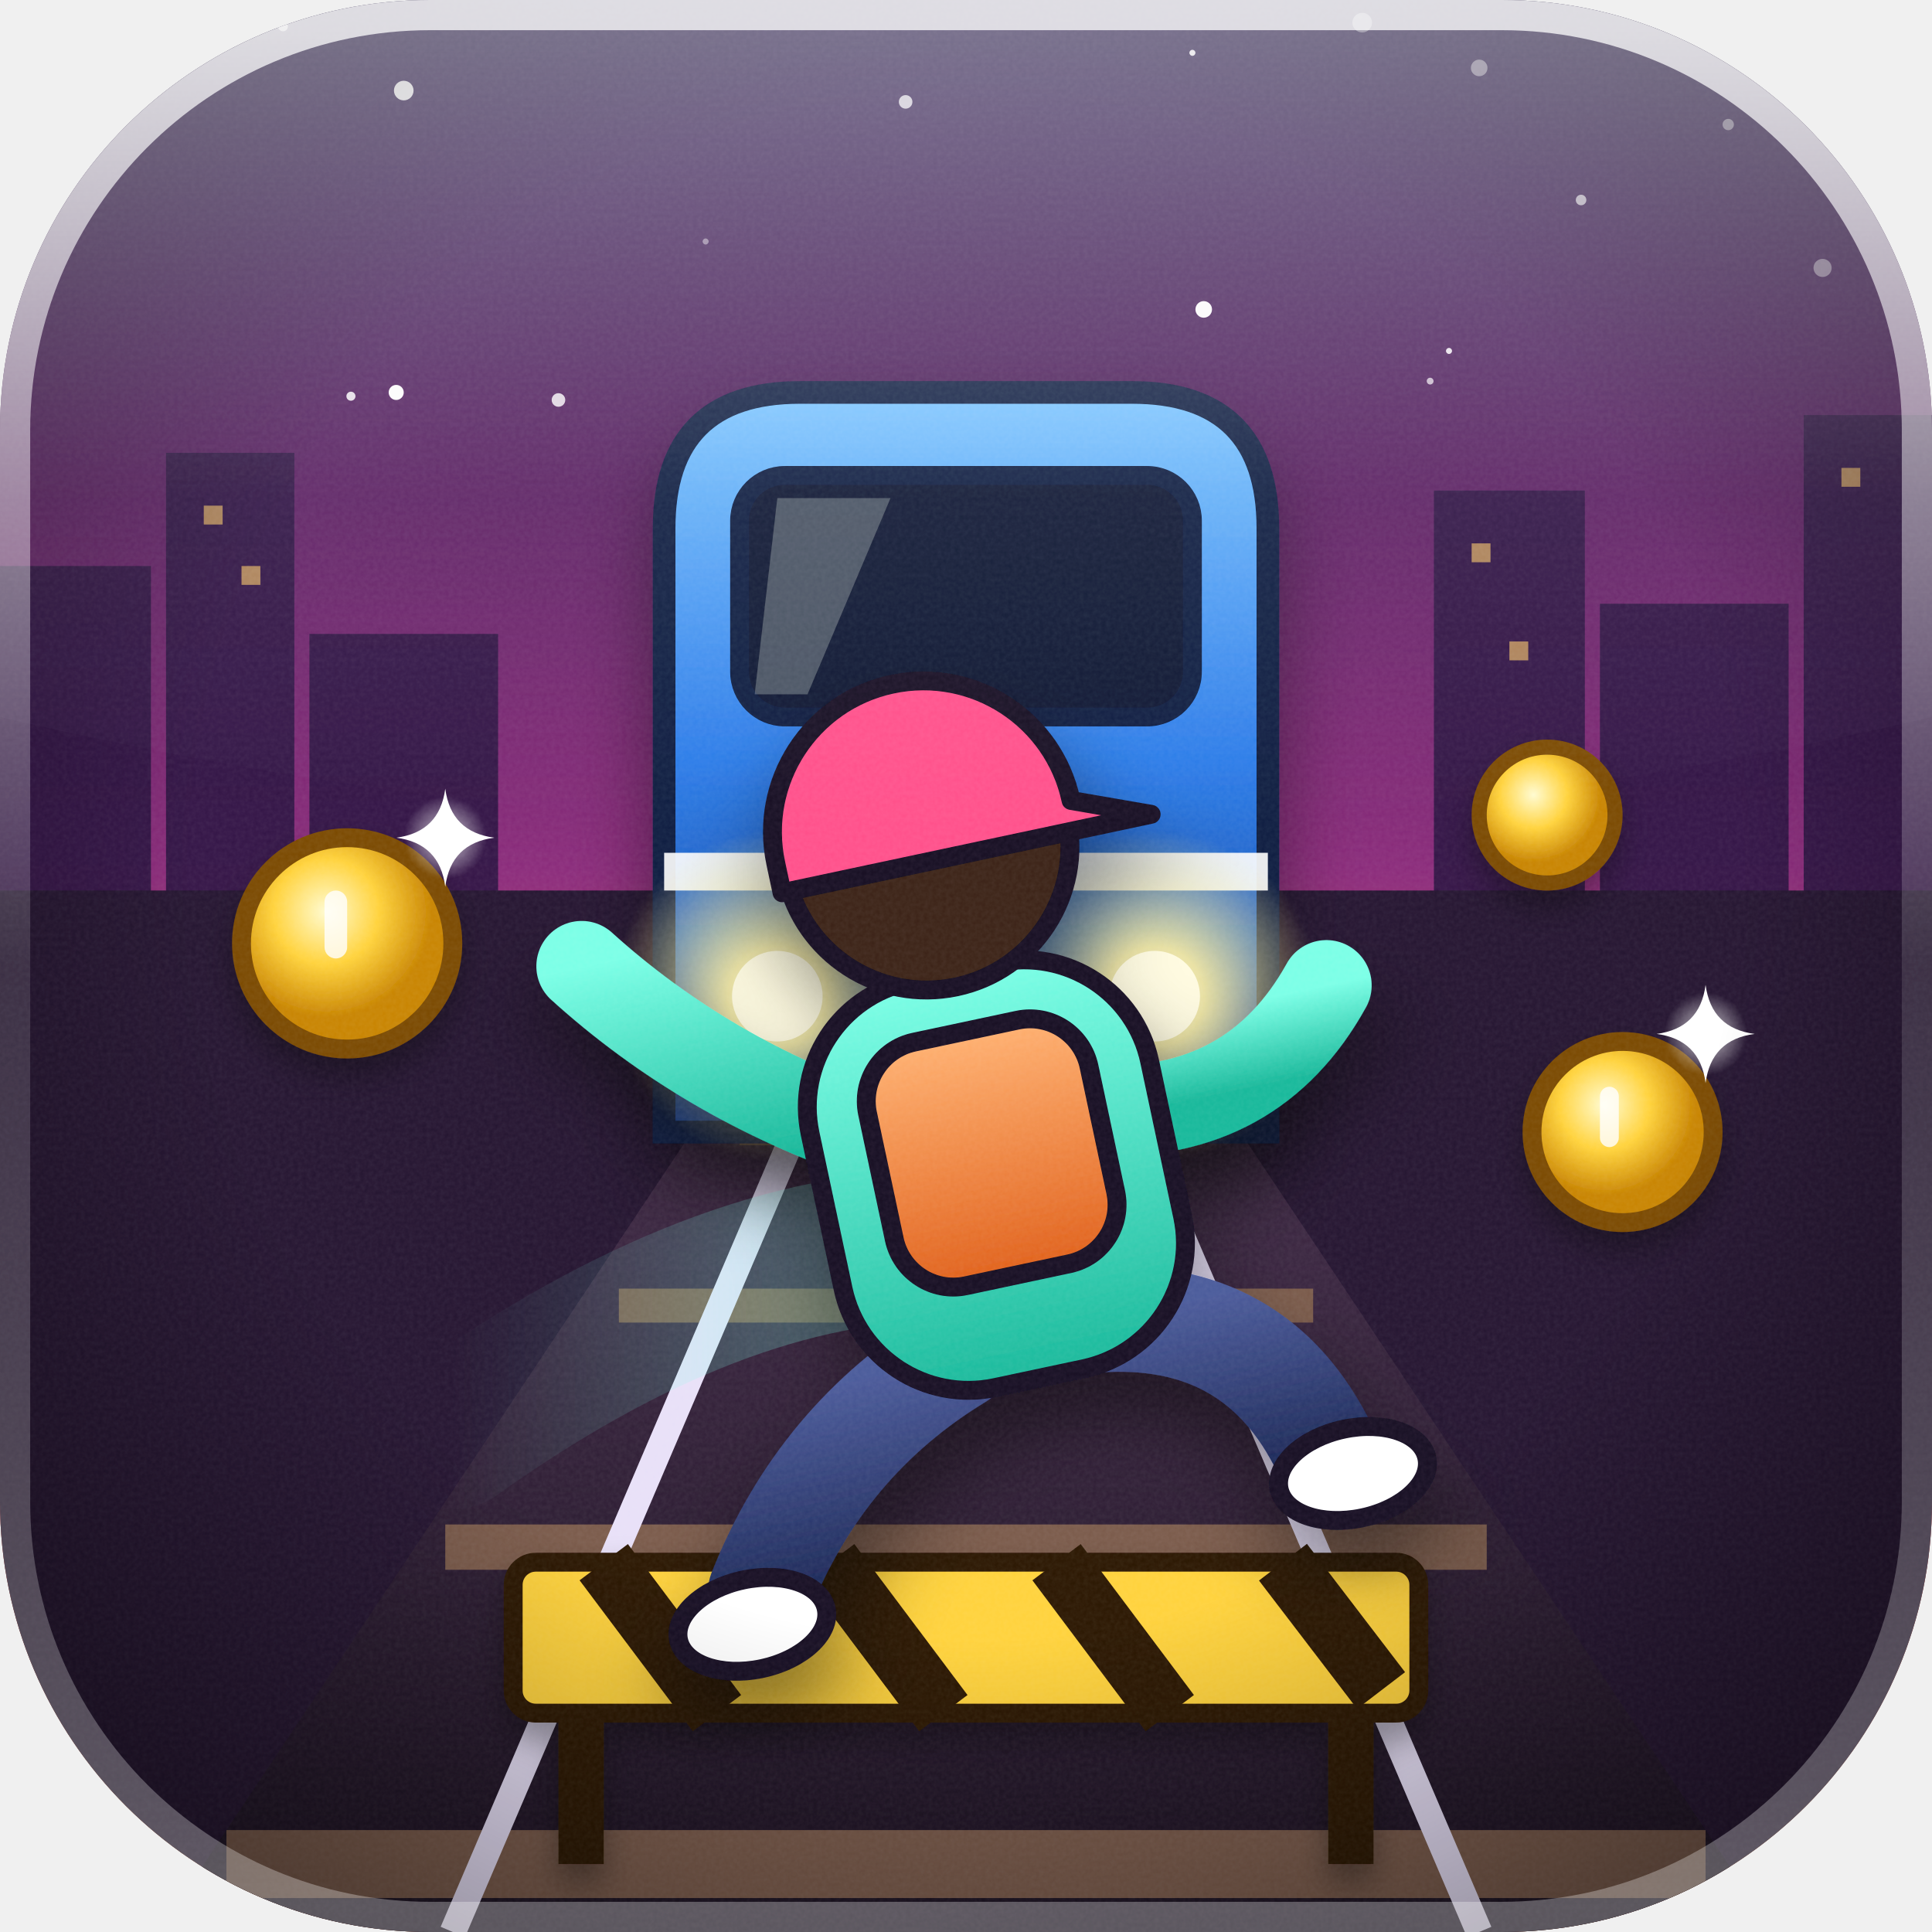
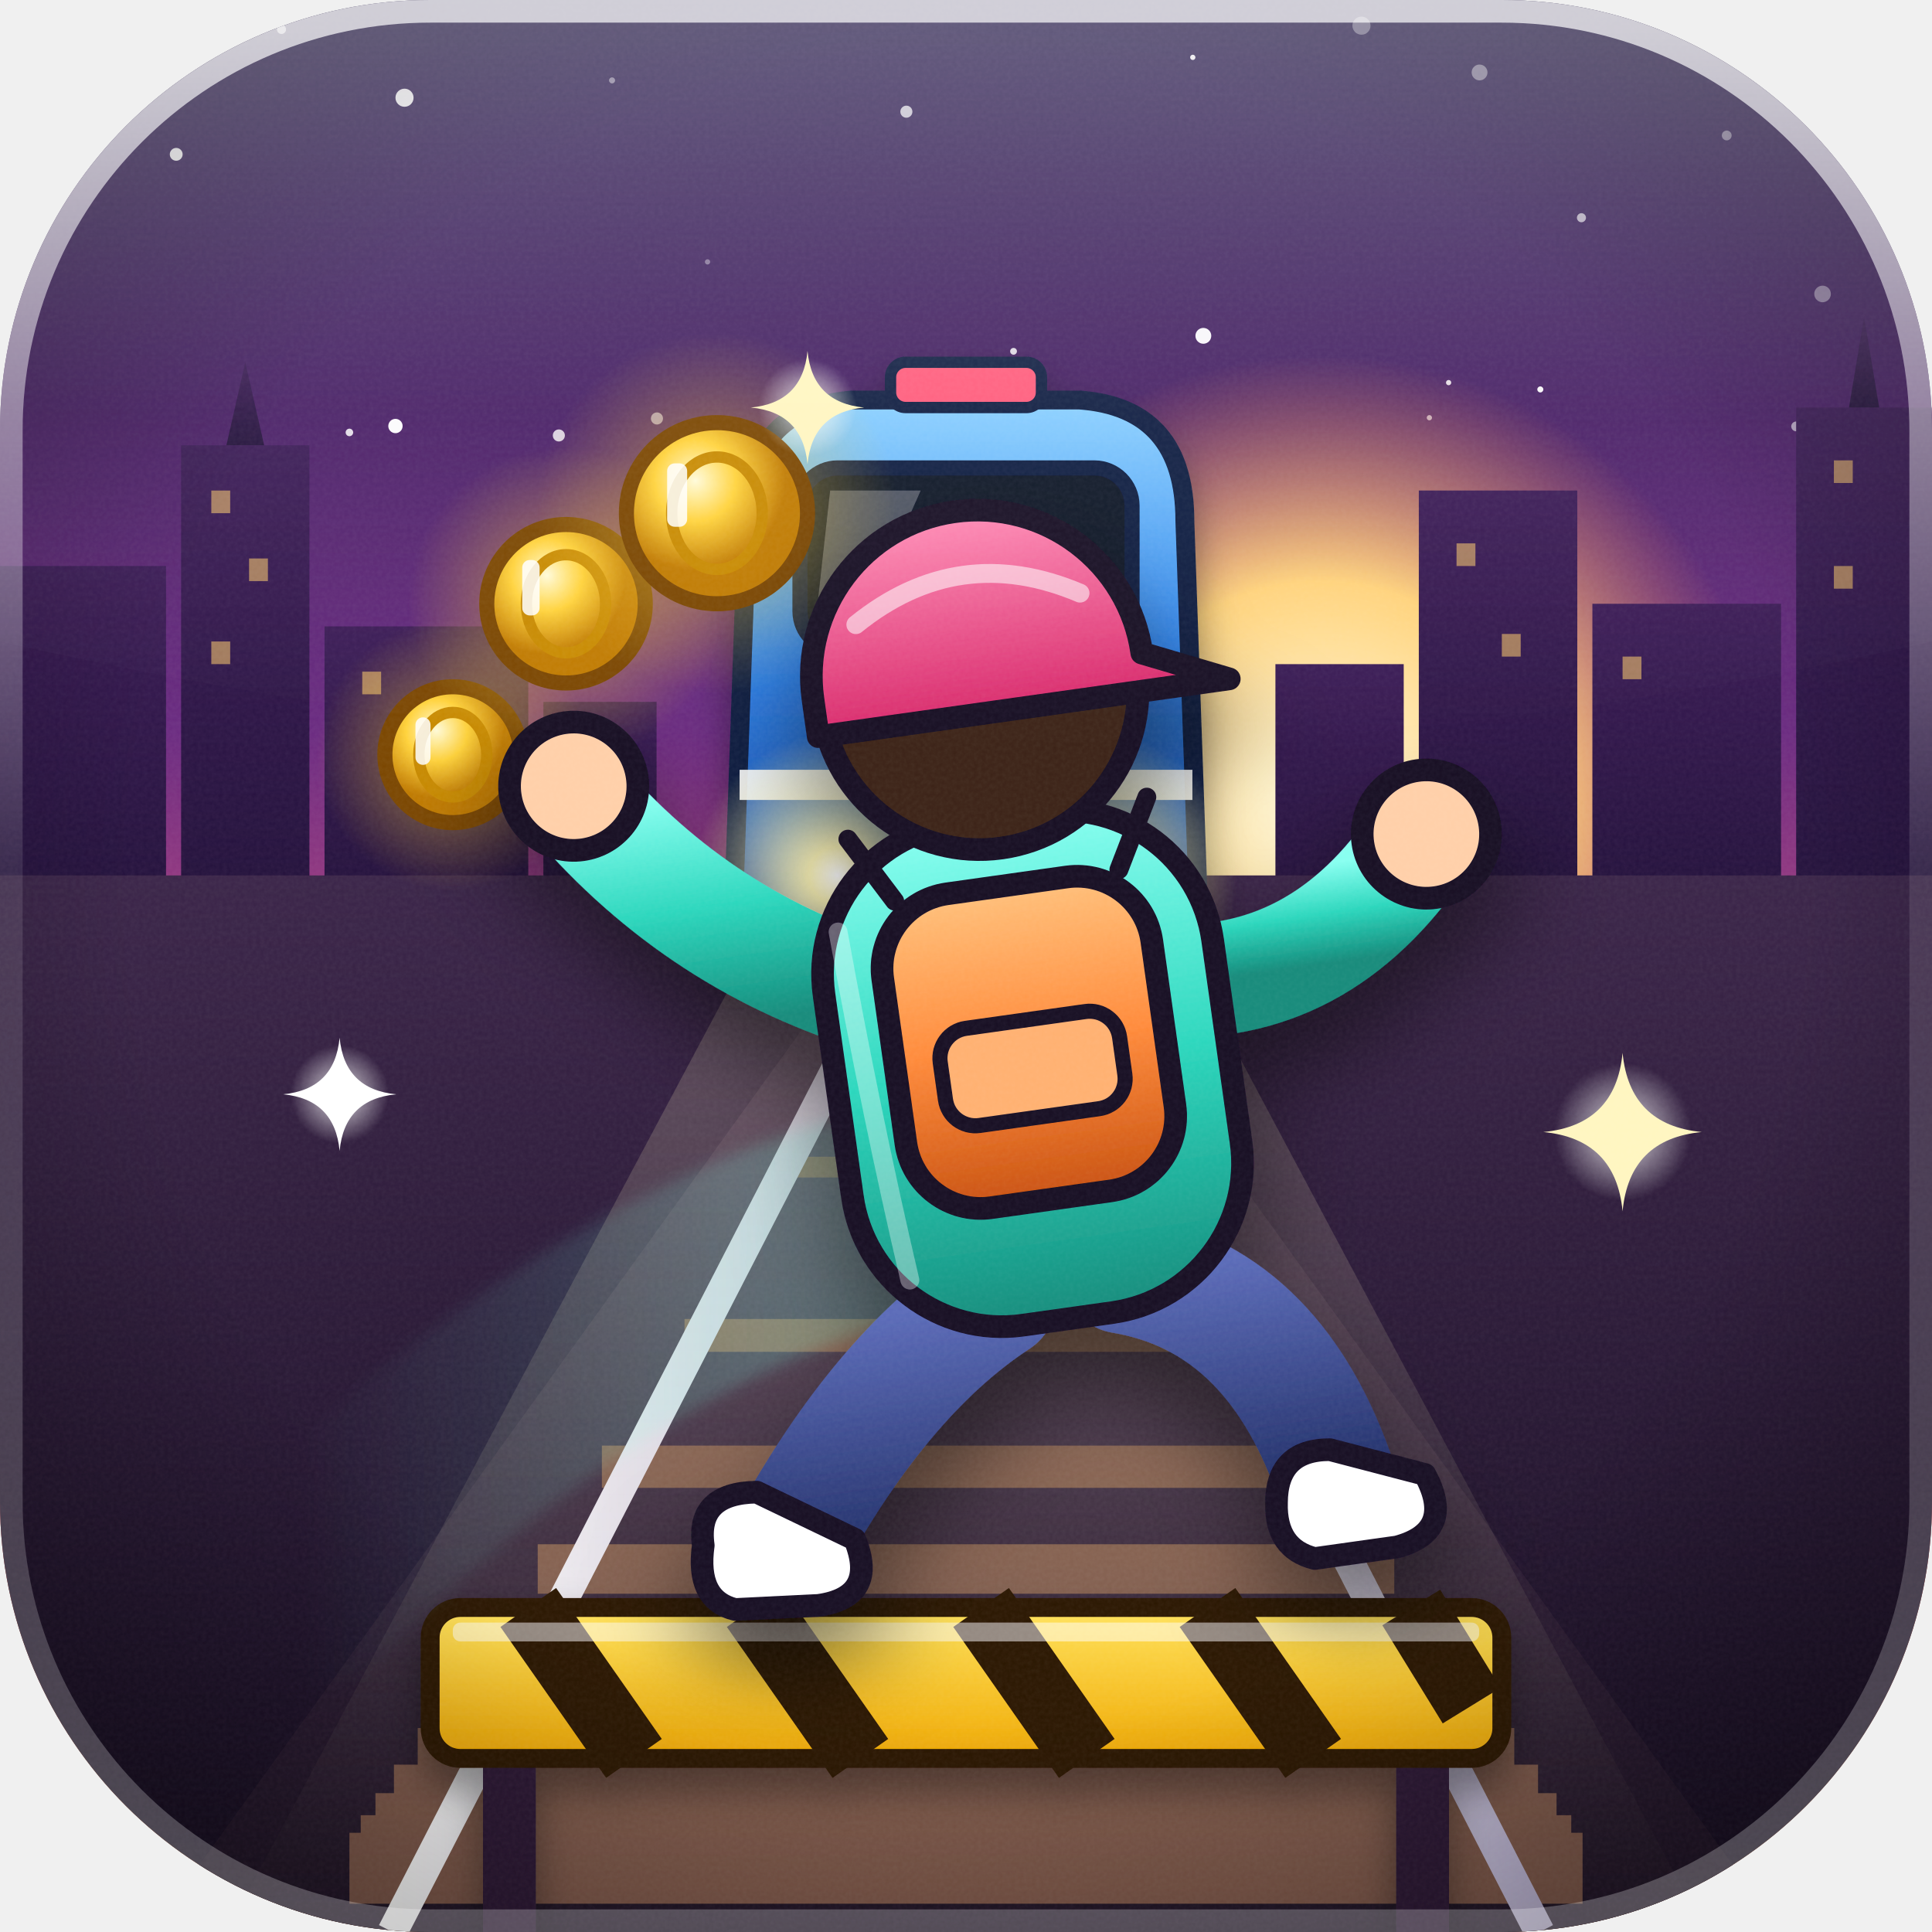
<svg xmlns="http://www.w3.org/2000/svg" viewBox="0 0 512 512">
  <defs>
    <clipPath id="sq">
      <rect width="512" height="512" rx="114" />
    </clipPath>
-     <filter id="sh" x="-30%" y="-30%" width="160%" height="160%">
-       <feDropShadow dx="0" dy="12" stdDeviation="10" flood-color="#000" flood-opacity=".45" />
-     </filter>
-     <filter id="sh2" x="-30%" y="-30%" width="160%" height="160%">
-       <feDropShadow dx="0" dy="5" stdDeviation="4" flood-color="#000" flood-opacity=".35" />
-     </filter>
-     <filter id="glow" x="-80%" y="-80%" width="260%" height="260%">
-       <feGaussianBlur stdDeviation="9" result="b" />
+     <filter id="sh" x="-40%" y="-40%" width="180%" height="180%">
+       <feDropShadow dx="0" dy="14" stdDeviation="12" flood-color="#000" flood-opacity=".5" />
+     </filter>
+     <filter id="sh2" x="-40%" y="-40%" width="180%" height="180%">
+       <feDropShadow dx="0" dy="6" stdDeviation="5" flood-color="#000" flood-opacity=".4" />
+     </filter>
+     <filter id="glow" x="-100%" y="-100%" width="300%" height="300%">
+       <feGaussianBlur stdDeviation="10" result="b" />
      <feMerge>
        <feMergeNode in="b" />
        <feMergeNode in="b" />
        <feMergeNode in="SourceGraphic" />
      </feMerge>
    </filter>
-     <filter id="blur" x="-50%" y="-50%" width="200%" height="200%">
+     <filter id="glowS" x="-100%" y="-100%" width="300%" height="300%">
+       <feGaussianBlur stdDeviation="4" result="b" />
+       <feMerge>
+         <feMergeNode in="b" />
+         <feMergeNode in="SourceGraphic" />
+       </feMerge>
+     </filter>
+     <filter id="b2" x="-50%" y="-50%" width="200%" height="200%">
+       <feGaussianBlur stdDeviation="2" />
+     </filter>
+     <filter id="b6" x="-50%" y="-50%" width="200%" height="200%">
+       <feGaussianBlur stdDeviation="6" />
+     </filter>
+     <filter id="b14" x="-60%" y="-60%" width="220%" height="220%">
      <feGaussianBlur stdDeviation="14" />
    </filter>
-     <filter id="blur4" x="-50%" y="-50%" width="200%" height="200%">
-       <feGaussianBlur stdDeviation="4" />
+     <filter id="b30" x="-80%" y="-80%" width="260%" height="260%">
+       <feGaussianBlur stdDeviation="30" />
    </filter>
    <filter id="grain" x="0" y="0" width="100%" height="100%">
-       <feTurbulence type="fractalNoise" baseFrequency=".85" numOctaves="2" seed="7" />
-       <feColorMatrix values="0 0 0 0 1  0 0 0 0 1  0 0 0 0 1  0 0 0 .07 0" />
+       <feTurbulence type="fractalNoise" baseFrequency=".9" numOctaves="2" seed="7" />
+       <feColorMatrix values="0 0 0 0 1  0 0 0 0 1  0 0 0 0 1  0 0 0 .055 0" />
    </filter>
    <linearGradient id="gloss" x1="0" y1="0" x2="0" y2="1">
-       <stop offset="0" stop-color="#fff" stop-opacity=".42" />
-       <stop offset=".6" stop-color="#fff" stop-opacity=".06" />
+       <stop offset="0" stop-color="#fff" stop-opacity=".32" />
+       <stop offset=".55" stop-color="#fff" stop-opacity=".05" />
      <stop offset="1" stop-color="#fff" stop-opacity="0" />
    </linearGradient>
-     <radialGradient id="vig" cx=".5" cy=".45" r=".72">
-       <stop offset=".55" stop-color="#000" stop-opacity="0" />
-       <stop offset="1" stop-color="#000" stop-opacity=".5" />
+     <radialGradient id="vig" cx=".5" cy=".46" r=".74">
+       <stop offset=".58" stop-color="#000" stop-opacity="0" />
+       <stop offset="1" stop-color="#000" stop-opacity=".45" />
    </radialGradient>
    <linearGradient id="rim" x1="0" y1="0" x2="0" y2="1">
-       <stop offset="0" stop-color="#fff" stop-opacity=".75" />
-       <stop offset=".5" stop-color="#fff" stop-opacity=".12" />
-       <stop offset="1" stop-color="#fff" stop-opacity=".3" />
+       <stop offset="0" stop-color="#fff" stop-opacity=".7" />
+       <stop offset=".45" stop-color="#fff" stop-opacity=".1" />
+       <stop offset="1" stop-color="#fff" stop-opacity=".25" />
    </linearGradient>
    <radialGradient id="spark">
      <stop offset="0" stop-color="#fff" />
-       <stop offset=".3" stop-color="#fff" stop-opacity=".8" />
+       <stop offset=".25" stop-color="#fff" stop-opacity=".85" />
      <stop offset="1" stop-color="#fff" stop-opacity="0" />
    </radialGradient>
    <linearGradient id="sky" x1="0" y1="0" x2="0" y2="1">
      <stop offset="0" stop-color="#1a1040" />
-       <stop offset="0.45" stop-color="#8a2a7a" />
-       <stop offset="0.75" stop-color="#ff6a6a" />
+       <stop offset="0.38" stop-color="#6a2a80" />
+       <stop offset="0.68" stop-color="#ff5a7a" />
      <stop offset="1" stop-color="#ffb060" />
    </linearGradient>
+     <radialGradient id="sun" cx="0.5" cy="0.5" r="0.5">
+       <stop offset="0" stop-color="#fffbe0" />
+       <stop offset="0.5" stop-color="#ffd27a" />
+       <stop offset="1" stop-color="#ff8a5a" stop-opacity="0" />
+     </radialGradient>
+     <linearGradient id="city" x1="0" y1="0" x2="0" y2="1">
+       <stop offset="0" stop-color="#3a1a55" />
+       <stop offset="1" stop-color="#22103a" />
+     </linearGradient>
+     <linearGradient id="ground" x1="0" y1="0" x2="0" y2="1">
+       <stop offset="0" stop-color="#3a2448" />
+       <stop offset="1" stop-color="#140a1e" />
+     </linearGradient>
    <linearGradient id="bed" x1="0" y1="0" x2="0" y2="1">
-       <stop offset="0" stop-color="#4a3050" />
-       <stop offset="1" stop-color="#1a1020" />
+       <stop offset="0" stop-color="#4c3456" />
+       <stop offset="1" stop-color="#1c1022" />
+     </linearGradient>
+     <linearGradient id="rail" x1="0" y1="0" x2="1" y2="0">
+       <stop offset="0" stop-color="#ffffff" />
+       <stop offset="1" stop-color="#b8b0d0" />
    </linearGradient>
    <linearGradient id="train" x1="0" y1="0" x2="0" y2="1">
-       <stop offset="0" stop-color="#7ac4ff" />
-       <stop offset="0.5" stop-color="#2a7ae8" />
-       <stop offset="1" stop-color="#123a8a" />
+       <stop offset="0" stop-color="#8ad0ff" />
+       <stop offset="0.45" stop-color="#2f86f0" />
+       <stop offset="1" stop-color="#123a90" />
+     </linearGradient>
+     <linearGradient id="trainSide" x1="0" y1="0" x2="1" y2="0">
+       <stop offset="0" stop-color="#1e5ab8" />
+       <stop offset="1" stop-color="#0c2a6a" />
    </linearGradient>
    <radialGradient id="lamp" cx="0.5" cy="0.5" r="0.5">
-       <stop offset="0" stop-color="#fffbe0" />
-       <stop offset="0.3" stop-color="#fff0a0" stop-opacity="0.9" />
-       <stop offset="1" stop-color="#fff0a0" stop-opacity="0" />
-     </radialGradient>
+       <stop offset="0" stop-color="#ffffff" />
+       <stop offset="0.2" stop-color="#fff4b0" stop-opacity="0.95" />
+       <stop offset="1" stop-color="#fff4b0" stop-opacity="0" />
+     </radialGradient>
+     <linearGradient id="beam" x1="0" y1="0" x2="0" y2="1">
+       <stop offset="0" stop-color="#fff4c0" stop-opacity="0.45" />
+       <stop offset="1" stop-color="#fff4c0" stop-opacity="0" />
+     </linearGradient>
    <linearGradient id="hood" x1="0" y1="0" x2="0" y2="1">
-       <stop offset="0" stop-color="#7affe6" />
-       <stop offset="1" stop-color="#18b89a" />
+       <stop offset="0" stop-color="#86fff0" />
+       <stop offset="0.5" stop-color="#2ad6bc" />
+       <stop offset="1" stop-color="#128a7a" />
    </linearGradient>
    <linearGradient id="pack" x1="0" y1="0" x2="0" y2="1">
-       <stop offset="0" stop-color="#ffb070" />
-       <stop offset="1" stop-color="#e0601a" />
-     </linearGradient>
-     <linearGradient id="pants" x1="0" y1="0" x2="0" y2="1">
-       <stop offset="0" stop-color="#4a5a9a" />
-       <stop offset="1" stop-color="#1e2a5a" />
-     </linearGradient>
-     <radialGradient id="coin" cx="0.4" cy="0.35" r="0.5">
-       <stop offset="0" stop-color="#fffbd0" />
-       <stop offset="0.5" stop-color="#ffd23a" />
-       <stop offset="1" stop-color="#c88400" />
+       <stop offset="0" stop-color="#ffc07a" />
+       <stop offset="0.5" stop-color="#ff8a3a" />
+       <stop offset="1" stop-color="#c8500e" />
+     </linearGradient>
+     <linearGradient id="jeans" x1="0" y1="0" x2="0" y2="1">
+       <stop offset="0" stop-color="#5a6ab8" />
+       <stop offset="1" stop-color="#22306a" />
+     </linearGradient>
+     <linearGradient id="cap" x1="0" y1="0" x2="0" y2="1">
+       <stop offset="0" stop-color="#ff8ab4" />
+       <stop offset="1" stop-color="#d8286a" />
+     </linearGradient>
+     <radialGradient id="coin" cx="0.38" cy="0.32" r="0.5">
+       <stop offset="0" stop-color="#fffbd8" />
+       <stop offset="0.45" stop-color="#ffd23a" />
+       <stop offset="1" stop-color="#c07a00" />
+     </radialGradient>
+     <radialGradient id="coinGlow" cx="0.5" cy="0.5" r="0.5">
+       <stop offset="0" stop-color="#ffd23a" stop-opacity="0.55" />
+       <stop offset="1" stop-color="#ffd23a" stop-opacity="0" />
    </radialGradient>
    <linearGradient id="trail" x1="0" y1="0" x2="1" y2="0">
      <stop offset="0" stop-color="#7affe6" stop-opacity="0" />
-       <stop offset="1" stop-color="#7affe6" stop-opacity="0.7" />
+       <stop offset="1" stop-color="#7affe6" stop-opacity="0.65" />
+     </linearGradient>
+     <linearGradient id="bar" x1="0" y1="0" x2="0" y2="1">
+       <stop offset="0" stop-color="#ffe25a" />
+       <stop offset="1" stop-color="#f0a800" />
    </linearGradient>
  </defs>
  <g clip-path="url(#sq)">
    <rect width="512" height="512" fill="url(#sky)" />
-     <circle cx="319" cy="82" r="2.2" fill="#fff" opacity="0.97" />
-     <circle cx="379" cy="101" r="0.9" fill="#fff" opacity="0.68" />
-     <circle cx="483" cy="71" r="2.4" fill="#fff" opacity="0.47" />
-     <circle cx="240" cy="27" r="1.8" fill="#fff" opacity="0.74" />
-     <circle cx="7" cy="24" r="1.3" fill="#fff" opacity="0.95" />
-     <circle cx="392" cy="18" r="2.2" fill="#fff" opacity="0.48" />
-     <circle cx="316" cy="14" r="0.8" fill="#fff" opacity="0.92" />
-     <circle cx="107" cy="24" r="2.6" fill="#fff" opacity="0.92" />
-     <circle cx="148" cy="106" r="1.8" fill="#fff" opacity="0.81" />
-     <circle cx="105" cy="104" r="2.0" fill="#fff" opacity="0.98" />
-     <circle cx="458" cy="33" r="1.5" fill="#fff" opacity="0.50" />
-     <circle cx="75" cy="7" r="1.3" fill="#fff" opacity="0.76" />
-     <circle cx="2" cy="75" r="1.4" fill="#fff" opacity="0.59" />
-     <circle cx="419" cy="53" r="1.4" fill="#fff" opacity="0.69" />
-     <circle cx="361" cy="6" r="2.6" fill="#fff" opacity="0.41" />
-     <circle cx="384" cy="93" r="0.8" fill="#fff" opacity="0.87" />
-     <circle cx="187" cy="64" r="0.8" fill="#fff" opacity="0.43" />
-     <circle cx="93" cy="105" r="1.2" fill="#fff" opacity="0.85" />
-     <g fill="#2a1240" opacity=".9">
-       <rect x="0" y="150" width="40" height="90" />
-       <rect x="44" y="120" width="34" height="120" />
-       <rect x="82" y="168" width="50" height="72" />
-       <rect x="380" y="130" width="40" height="110" />
-       <rect x="424" y="160" width="50" height="80" />
-       <rect x="478" y="110" width="34" height="130" />
-     </g>
-     <g fill="#ffcc66" opacity=".6">
-       <rect x="54" y="134" width="5" height="5" />
-       <rect x="64" y="150" width="5" height="5" />
-       <rect x="390" y="144" width="5" height="5" />
-       <rect x="400" y="170" width="5" height="5" />
-       <rect x="488" y="124" width="5" height="5" />
-     </g>
-     <rect y="236" width="512" height="276" fill="#241430" />
-     <path d="M226 236 L286 236 L470 512 L42 512 Z" fill="url(#bed)" />
-     <g stroke="#7a5a4a" stroke-linecap="butt">
-       <path d="M60 494 L452 494" stroke-width="18" />
-       <path d="M118 410 L394 410" stroke-width="12" />
-       <path d="M164 346 L348 346" stroke-width="9" />
-       <path d="M196 300 L316 300" stroke-width="7" />
-       <path d="M216 268 L296 268" stroke-width="5" />
-     </g>
-     <g stroke="#e8e0f8" stroke-width="7">
-       <path d="M238 236 L120 512" />
-       <path d="M274 236 L392 512" />
-     </g>
-     <g filter="url(#sh)">
-       <path d="M176 140 Q176 104 212 104 L300 104 Q336 104 336 140 L336 300 L176 300 Z" fill="url(#train)" stroke="#0a1a40" stroke-width="6" />
-       <rect x="196" y="126" width="120" height="64" rx="12" fill="#0e1830" stroke="#0a1a40" stroke-width="5" />
-       <path d="M206 132 L236 132 L214 184 L200 184 Z" fill="#fff" opacity=".25" />
-       <rect x="176" y="226" width="160" height="10" fill="#fff" opacity=".9" />
-     </g>
-     <circle cx="206" cy="264" r="44" fill="url(#lamp)" />
-     <circle cx="306" cy="264" r="44" fill="url(#lamp)" />
-     <circle cx="206" cy="264" r="12" fill="#fffbe0" />
-     <circle cx="306" cy="264" r="12" fill="#fffbe0" />
-     <g transform="translate(256 432)" filter="url(#sh2)">
-       <rect x="-120" y="-18" width="240" height="40" rx="6" fill="#ffd23a" stroke="#2a1404" stroke-width="5" />
-       <path d="M-96 -18 L-66 22 M-36 -18 L-6 22 M24 -18 L54 22 M84 -18 L110 16" stroke="#2a1404" stroke-width="16" />
-       <rect x="-108" y="22" width="12" height="40" fill="#2a1404" />
-       <rect x="96" y="22" width="12" height="40" fill="#2a1404" />
-     </g>
-     <path d="M120 380 Q190 330 250 330" stroke="url(#trail)" stroke-width="40" fill="none" stroke-linecap="round" opacity=".5" />
-     <g transform="translate(268 330) rotate(-12)" filter="url(#sh)" stroke="#120a20" stroke-width="5" stroke-linejoin="round" stroke-linecap="round">
-       <path d="M-20 26 Q-60 40 -84 76" stroke="url(#pants)" stroke-width="28" fill="none" />
-       <path d="M18 24 Q60 30 70 70" stroke="url(#pants)" stroke-width="28" fill="none" />
-       <ellipse cx="-88" cy="84" rx="20" ry="12" fill="#fff" />
-       <ellipse cx="76" cy="78" rx="20" ry="12" fill="#fff" />
-       <path d="M-30 -36 Q-70 -60 -96 -96" stroke="url(#hood)" stroke-width="24" fill="none" />
-       <path d="M30 -30 Q70 -20 96 -50" stroke="url(#hood)" stroke-width="24" fill="none" />
-       <rect x="-46" y="-74" width="92" height="110" rx="34" fill="url(#hood)" />
-       <rect x="-30" y="-58" width="60" height="66" rx="16" fill="url(#pack)" />
-       <circle cx="0" cy="-108" r="38" fill="#3a2416" />
-       <path d="M-40 -112 A40 40 0 0 1 40 -112 L60 -104 L-40 -104 Z" fill="#ff4f8a" />
-     </g>
+     <circle cx="318.9" cy="89.0" r="2.1" fill="#fff" opacity="0.96" />
+     <circle cx="378.8" cy="110.7" r="0.7" fill="#fff" opacity="0.65" />
+     <circle cx="483.0" cy="77.9" r="2.2" fill="#fff" opacity="0.42" />
+     <circle cx="240.2" cy="29.6" r="1.6" fill="#fff" opacity="0.72" />
+     <circle cx="6.7" cy="26.0" r="1.2" fill="#fff" opacity="0.95" />
+     <circle cx="392.1" cy="19.2" r="2.1" fill="#fff" opacity="0.44" />
+     <circle cx="316.1" cy="15.2" r="0.7" fill="#fff" opacity="0.92" />
+     <circle cx="107.2" cy="25.9" r="2.4" fill="#fff" opacity="0.92" />
+     <circle cx="148.1" cy="115.4" r="1.6" fill="#fff" opacity="0.79" />
+     <circle cx="104.8" cy="112.9" r="1.9" fill="#fff" opacity="0.98" />
+     <circle cx="457.6" cy="35.9" r="1.3" fill="#fff" opacity="0.46" />
+     <circle cx="74.6" cy="7.8" r="1.2" fill="#fff" opacity="0.74" />
+     <circle cx="1.7" cy="81.4" r="1.3" fill="#fff" opacity="0.55" />
+     <circle cx="419.1" cy="57.7" r="1.2" fill="#fff" opacity="0.66" />
+     <circle cx="360.8" cy="6.8" r="2.4" fill="#fff" opacity="0.36" />
+     <circle cx="383.9" cy="101.4" r="0.7" fill="#fff" opacity="0.86" />
+     <circle cx="187.5" cy="69.4" r="0.7" fill="#fff" opacity="0.38" />
+     <circle cx="92.6" cy="114.6" r="1.0" fill="#fff" opacity="0.84" />
+     <circle cx="476.0" cy="113.0" r="1.3" fill="#fff" opacity="0.58" />
+     <circle cx="268.6" cy="93.1" r="0.9" fill="#fff" opacity="0.84" />
+     <circle cx="408.2" cy="103.2" r="0.8" fill="#fff" opacity="0.96" />
+     <circle cx="46.7" cy="40.9" r="1.7" fill="#fff" opacity="0.95" />
+     <circle cx="174.1" cy="110.9" r="1.6" fill="#fff" opacity="0.55" />
+     <circle cx="162.2" cy="21.3" r="0.8" fill="#fff" opacity="0.45" />
+     <circle cx="350" cy="214" r="120" fill="url(#sun)" />
+     <g fill="url(#city)">
+       <rect x="0" y="150" width="44" height="90" />
+       <rect x="48" y="118" width="34" height="122" />
+       <rect x="86" y="166" width="54" height="74" />
+       <rect x="144" y="186" width="30" height="54" />
+       <rect x="338" y="176" width="34" height="64" />
+       <rect x="376" y="130" width="42" height="110" />
+       <rect x="422" y="160" width="50" height="80" />
+       <rect x="476" y="108" width="36" height="132" />
+       <path d="M60 118 L65 96 L70 118 Z" />
+       <path d="M490 108 L494 84 L498 108 Z" />
+     </g>
+     <g fill="#ffcc6a" opacity=".55">
+       <rect x="56" y="130" width="5" height="6" />
+       <rect x="66" y="148" width="5" height="6" />
+       <rect x="56" y="170" width="5" height="6" />
+       <rect x="96" y="178" width="5" height="6" />
+       <rect x="386" y="144" width="5" height="6" />
+       <rect x="398" y="168" width="5" height="6" />
+       <rect x="430" y="174" width="5" height="6" />
+       <rect x="486" y="122" width="5" height="6" />
+       <rect x="486" y="150" width="5" height="6" />
+     </g>
+     <rect y="232" width="512" height="280" fill="url(#ground)" />
+     <path d="M242 232 L270 232 L472 512 L40 512 Z" fill="url(#bed)" />
+     <g>
+       <path d="M245.4 252.1 H266.6" stroke="#7a5446" stroke-width="2.0" />
+       <path d="M209.4 309.3 H302.6" stroke="#7a5446" stroke-width="5.5" />
+       <path d="M181.4 353.9 H330.6" stroke="#7a5446" stroke-width="8.7" />
+       <path d="M159.5 388.7 H352.5" stroke="#7a5446" stroke-width="11.2" />
+       <path d="M142.5 415.8 H369.5" stroke="#7a5446" stroke-width="13.1" />
+       <path d="M129.2 437.0 H382.8" stroke="#7a5446" stroke-width="14.6" />
+       <path d="M118.8 453.5 H393.2" stroke="#7a5446" stroke-width="15.8" />
+       <path d="M110.7 466.3 H401.3" stroke="#7a5446" stroke-width="16.7" />
+       <path d="M104.4 476.4 H407.6" stroke="#7a5446" stroke-width="17.5" />
+       <path d="M99.5 484.2 H412.5" stroke="#7a5446" stroke-width="18.0" />
+       <path d="M95.6 490.3 H416.4" stroke="#7a5446" stroke-width="18.5" />
+       <path d="M92.6 495.1 H419.4" stroke="#7a5446" stroke-width="18.8" />
+     </g>
+     <path d="M248 232 L104 512" stroke="url(#rail)" stroke-width="8" />
+     <path d="M264 232 L408 512" stroke="url(#rail)" stroke-width="8" />
+     <path d="M206 238 L60 512 L452 512 L306 238 Z" fill="url(#beam)" opacity=".5" />
    <g filter="url(#sh2)">
-       <circle cx="92" cy="250" r="28" fill="url(#coin)" stroke="#7a4a00" stroke-width="5" />
-       <circle cx="430" cy="300" r="24" fill="url(#coin)" stroke="#7a4a00" stroke-width="5" />
-       <circle cx="410" cy="216" r="18" fill="url(#coin)" stroke="#7a4a00" stroke-width="4" />
-     </g>
-     <g fill="#fff" opacity=".8">
-       <rect x="86" y="236" width="6" height="18" rx="3" />
-       <rect x="424" y="288" width="5" height="16" rx="2.5" />
-     </g>
-     <g transform="translate(118 222) scale(0.5)">
-       <circle r="22" fill="url(#spark)" opacity=".7" />
-       <path d="M0 -26 Q3 -3 26 0 Q3 3 0 26 Q-3 3 -26 0 Q-3 -3 0 -26 Z" fill="#fff" />
-     </g>
-     <g transform="translate(452 274) scale(0.5)">
-       <circle r="22" fill="url(#spark)" opacity=".7" />
-       <path d="M0 -26 Q3 -3 26 0 Q3 3 0 26 Q-3 3 -26 0 Q-3 -3 0 -26 Z" fill="#fff" />
+       <path d="M198 138 Q198 108 226 106 L286 106 Q314 108 314 138 L318 252 L194 252 Z" fill="url(#train)" stroke="#0a1a40" stroke-width="5" stroke-linejoin="round" />
+       <rect x="212" y="124" width="88" height="48" rx="10" fill="#0c1428" stroke="#0a1a40" stroke-width="4" />
+       <path d="M220 130 L244 130 L228 166 L216 166 Z" fill="#fff" opacity=".28" />
+       <rect x="196" y="204" width="120" height="8" fill="#fff" opacity=".9" />
+       <rect x="236" y="96" width="40" height="12" rx="4" fill="#ff5a7a" stroke="#0a1a40" stroke-width="3" />
+     </g>
+     <circle cx="222" cy="232" r="38" fill="url(#lamp)" />
+     <circle cx="290" cy="232" r="38" fill="url(#lamp)" />
+     <circle cx="120" cy="200" r="36" fill="url(#coinGlow)" />
+     <ellipse cx="120" cy="200" rx="18" ry="18" fill="url(#coin)" stroke="#7a4600" stroke-width="4" />
+     <ellipse cx="120" cy="200" rx="9.0" ry="11.2" fill="none" stroke="#c88a00" stroke-width="3" />
+     <rect x="110.1" y="190.1" width="4.0" height="12.6" rx="2" fill="#fff" opacity=".85" />
+     <circle cx="150" cy="160" r="42" fill="url(#coinGlow)" />
+     <ellipse cx="150" cy="160" rx="21" ry="21" fill="url(#coin)" stroke="#7a4600" stroke-width="4" />
+     <ellipse cx="150" cy="160" rx="10.5" ry="13.0" fill="none" stroke="#c88a00" stroke-width="3" />
+     <rect x="138.4" y="148.4" width="4.6" height="14.7" rx="2" fill="#fff" opacity=".85" />
+     <circle cx="190" cy="136" r="48" fill="url(#coinGlow)" />
+     <ellipse cx="190" cy="136" rx="24" ry="24" fill="url(#coin)" stroke="#7a4600" stroke-width="4" />
+     <ellipse cx="190" cy="136" rx="12.0" ry="14.9" fill="none" stroke="#c88a00" stroke-width="3" />
+     <rect x="176.8" y="122.8" width="5.3" height="16.8" rx="2" fill="#fff" opacity=".85" />
+     <g transform="translate(256 438)" filter="url(#sh2)">
+       <rect x="-128" y="20" width="14" height="54" fill="#2a1830" />
+       <rect x="114" y="20" width="14" height="54" fill="#2a1830" />
+       <rect x="-142" y="-12" width="284" height="40" rx="8" fill="url(#bar)" stroke="#2a1404" stroke-width="5" />
+       <path d="M-116 -12 L-88 28 M-56 -12 L-28 28 M4 -12 L32 28 M64 -12 L92 28 M118 -12 L134 14" stroke="#2a1404" stroke-width="18" />
+       <rect x="-136" y="-8" width="272" height="5" rx="2" fill="#fff" opacity=".5" />
+     </g>
+     <path d="M80 420 Q170 330 262 316" stroke="url(#trail)" stroke-width="56" fill="none" stroke-linecap="round" opacity=".45" filter="url(#b2)" />
+     <g transform="translate(276 300) rotate(-8)" filter="url(#sh)">
+       <path d="M-18 42 Q-52 58 -84 102" stroke="url(#jeans)" stroke-width="32" fill="none" stroke-linecap="round" />
+       <path d="M16 40 Q54 52 64 100" stroke="url(#jeans)" stroke-width="32" fill="none" stroke-linecap="round" />
+       <path d="M-18 42 Q-52 58 -84 102 M16 40 Q54 52 64 100" stroke="#140a24" stroke-width="40" fill="none" stroke-linecap="round" opacity="0" />
+       <g stroke="#140a24" stroke-width="6" stroke-linejoin="round" stroke-linecap="round">
+         <path d="M-104 96 Q-104 82 -88 84 L-64 100 Q-60 116 -76 116 L-98 114 Q-108 110 -104 96 Z" fill="#ffffff" />
+         <path d="M48 106 Q50 92 64 94 L88 104 Q94 120 78 122 L56 122 Q46 118 48 106 Z" fill="#ffffff" />
+         <path d="M-34 -40 Q-80 -60 -108 -102" stroke="url(#hood)" stroke-width="30" fill="none" />
+         <path d="M34 -36 Q76 -26 108 -60" stroke="url(#hood)" stroke-width="30" fill="none" />
+         <circle cx="-110" cy="-108" r="17" fill="#ffcfa8" />
+         <circle cx="112" cy="-64" r="17" fill="#ffcfa8" />
+         <rect x="-52" y="-84" width="104" height="134" rx="40" fill="url(#hood)" />
+         <rect x="-36" y="-66" width="72" height="84" rx="20" fill="url(#pack)" />
+         <rect x="-24" y="-30" width="48" height="26" rx="8" fill="#ffb070" stroke-width="4" />
+         <path d="M-30 -66 L-40 -84 M30 -66 L40 -84" stroke-width="5" />
+         <circle cx="0" cy="-118" r="42" fill="#3a2416" />
+         <path d="M-44 -122 A44 44 0 0 1 44 -122 L66 -112 L-44 -112 Z" fill="url(#cap)" />
+         <path d="M-30 -140 Q0 -158 30 -140" stroke="#fff" stroke-width="5" fill="none" opacity=".55" />
+       </g>
+       <path d="M-46 -60 Q-44 -10 -40 34" stroke="#fff" stroke-width="5" opacity=".35" fill="none" stroke-linecap="round" />
+     </g>
+     <g transform="translate(430.0 300.0) scale(0.7)">
+       <circle r="26" fill="url(#spark)" opacity=".75" />
+       <path d="M0 -30 Q2.6 -2.6 30 0 Q2.6 2.6 0 30 Q-2.6 2.6 -30 0 Q-2.6 -2.6 0 -30 Z" fill="#fff6c0" />
+     </g>
+     <g transform="translate(90.0 290.0) scale(0.5)">
+       <circle r="26" fill="url(#spark)" opacity=".75" />
+       <path d="M0 -30 Q2.6 -2.6 30 0 Q2.6 2.6 0 30 Q-2.6 2.6 -30 0 Q-2.6 -2.6 0 -30 Z" fill="#fff" />
+     </g>
+     <g transform="translate(214.0 108.0) scale(0.5)">
+       <circle r="26" fill="url(#spark)" opacity=".75" />
+       <path d="M0 -30 Q2.6 -2.6 30 0 Q2.6 2.6 0 30 Q-2.6 2.6 -30 0 Q-2.6 -2.6 0 -30 Z" fill="#fff6c0" />
    </g>
    <rect width="512" height="512" filter="url(#grain)" />
    <rect width="512" height="512" fill="url(#vig)" />
-     <path d="M0 0 H512 V190 Q256 250 0 190 Z" fill="url(#gloss)" />
+     <path d="M0 0 H512 V170 Q256 228 0 170 Z" fill="url(#gloss)" />
  </g>
-   <rect x="4" y="4" width="504" height="504" rx="110" fill="none" stroke="url(#rim)" stroke-width="8" />
+   <rect x="3" y="3" width="506" height="506" rx="111" fill="none" stroke="url(#rim)" stroke-width="6" />
</svg>
